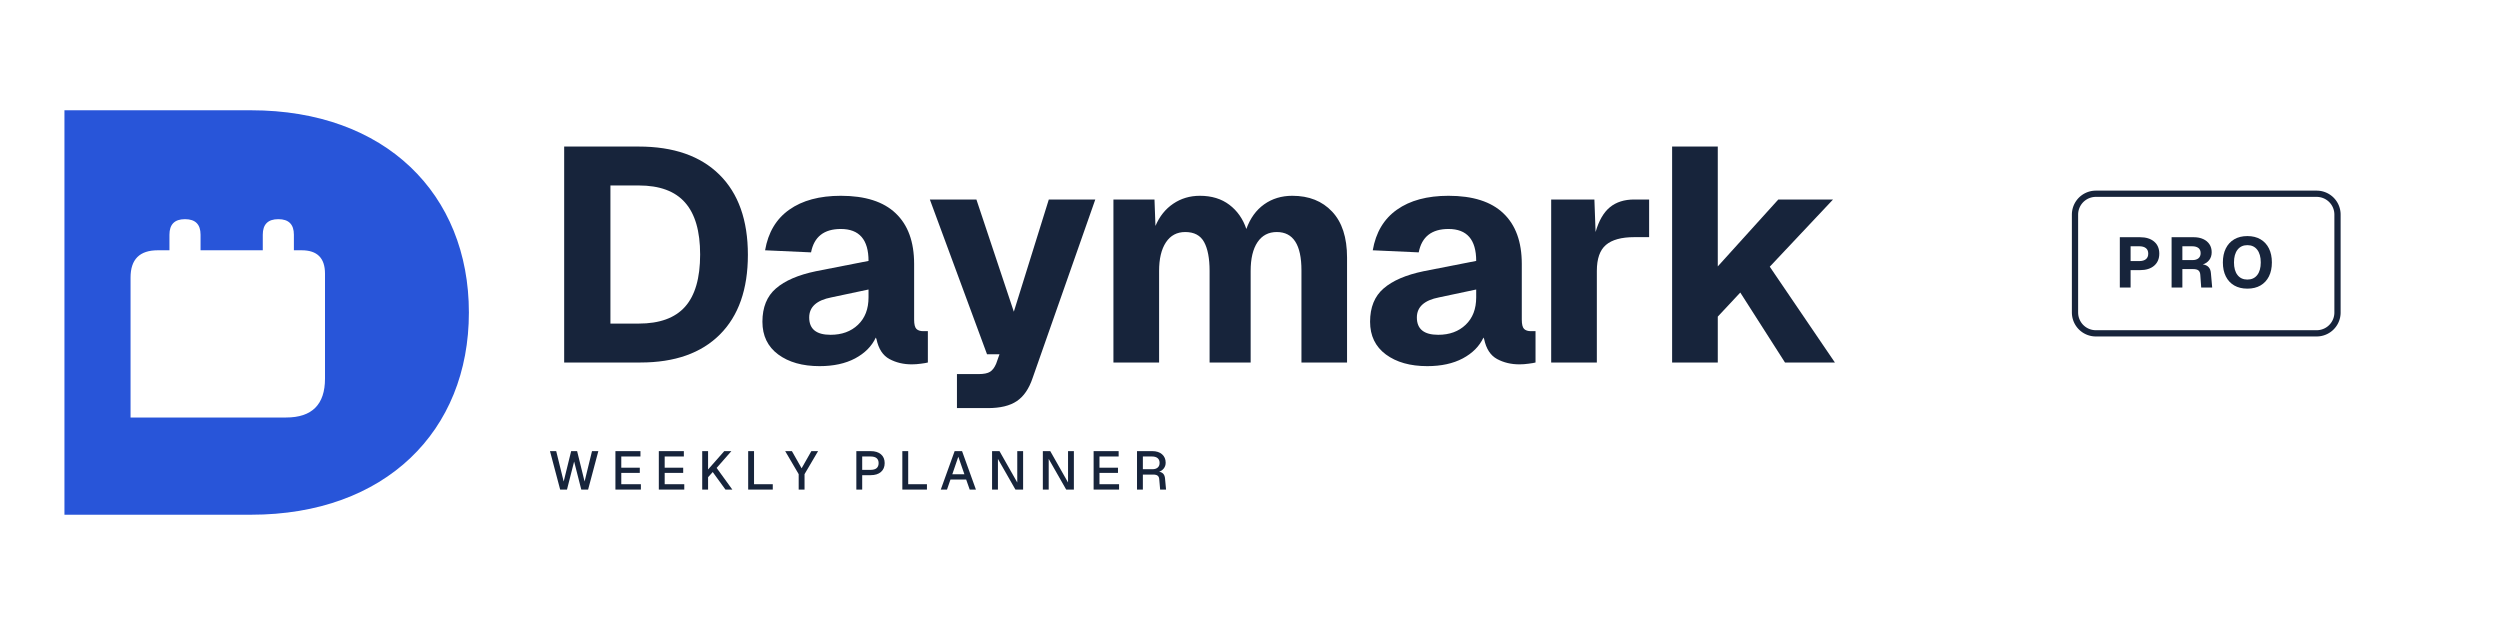
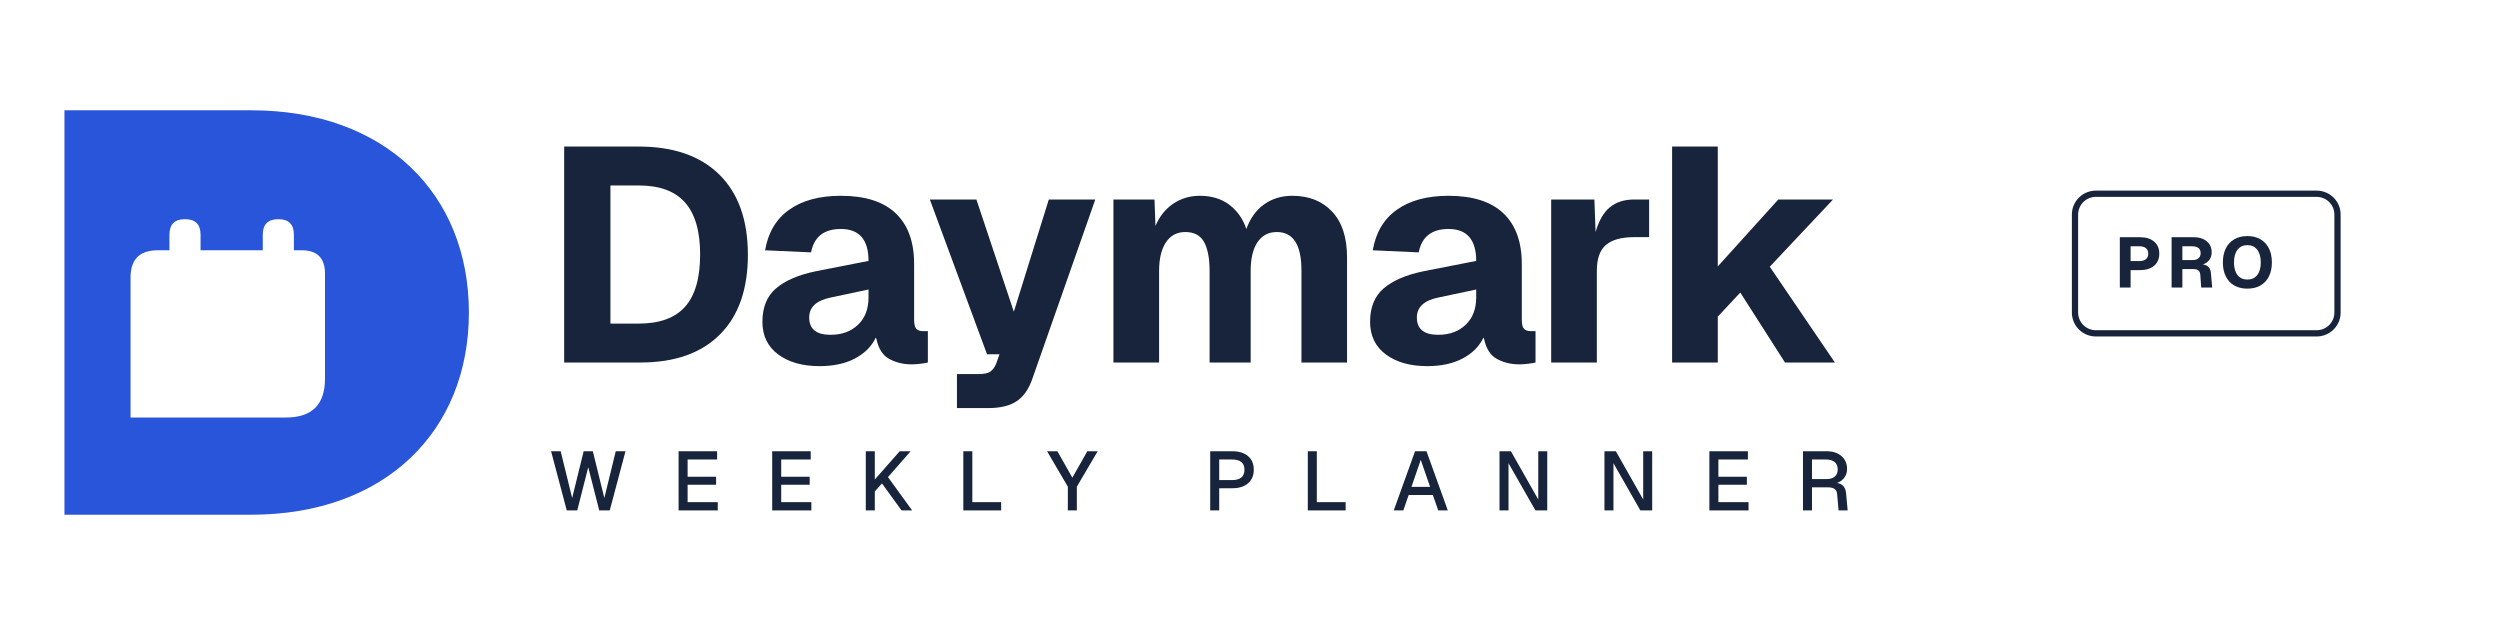
<svg xmlns="http://www.w3.org/2000/svg" width="1200" height="300" viewBox="0 0 1200 300">
  <path fill="#2855D9" transform="matrix(0.933333 0 0 0.933333 16 38)" d="M16 16L112 16C181 16 224 59 224 120C224 181 181 224 112 224L16 224L16 16ZM50 174L130 174Q150 174 150 154L150 100Q150 88 138 88L134 88L134 80Q134 72 126 72Q118 72 118 80L118 88L86 88L86 80Q86 72 78 72Q70 72 70 80L70 88L64 88Q50 88 50 102L50 174Z" fill-rule="evenodd" />
  <path fill="#17243B" transform="translate(260 174)" d="M10.8 0L10.8 -103.654L46.587 -103.654Q71.681 -103.654 85.333 -90.145Q98.985 -76.636 98.985 -51.685Q98.985 -26.876 85.547 -13.438Q72.109 0 47.443 0L10.8 0ZM33.007 -18.678L46.587 -18.678Q61.629 -18.678 68.83 -26.769Q76.065 -34.896 76.065 -51.827Q76.065 -68.616 68.83 -76.778Q61.629 -84.977 46.587 -84.977L33.007 -84.977L33.007 -18.678Z" />
  <path fill="#17243B" transform="translate(360.54 174)" d="M32.864 1.747Q20.603 1.747 13.01 -3.85Q5.418 -9.481 5.418 -19.569Q5.418 -29.941 11.905 -35.538Q18.393 -41.169 31.082 -43.807L56.354 -48.762Q56.354 -64.089 43.059 -64.089Q30.939 -64.089 28.765 -52.861L6.701 -53.859Q8.911 -66.727 18.321 -73.356Q27.731 -80.022 43.059 -80.022Q60.596 -80.022 69.4 -71.61Q78.24 -63.233 78.24 -47.3L78.24 -20.603Q78.24 -17.216 79.345 -16.111Q80.45 -15.042 82.624 -15.042L84.834 -15.042L84.834 0Q83.8 0.285 81.519 0.57Q79.273 0.891 77.099 0.891Q71.111 0.891 66.37 -1.675Q61.629 -4.242 60.168 -11.228L59.847 -11.977Q56.924 -5.703 49.902 -1.96Q42.916 1.747 32.864 1.747ZM38.104 -13.295Q46.267 -13.295 51.292 -18.107Q56.354 -22.919 56.354 -31.26L56.354 -35.039L38.532 -31.26Q27.874 -29.193 27.874 -21.601Q27.874 -13.295 38.104 -13.295Z" />
  <path fill="#17243B" transform="translate(443.26 174)" d="M16.076 21.886L16.076 5.561L26.413 5.561Q30.227 5.561 31.973 4.456Q33.72 3.351 34.896 0.57L36.5 -3.957L30.512 -3.957L3.065 -78.24L25.415 -78.24L43.379 -24.381L60.168 -78.24L82.481 -78.24L52.397 7.45Q49.795 15.185 44.805 18.535Q39.851 21.886 30.939 21.886L16.076 21.886Z" />
  <path fill="#17243B" transform="translate(524.82 174)" d="M9.624 0L9.624 -78.24L29.335 -78.24L29.799 -65.55Q32.722 -72.43 38.318 -76.208Q43.95 -80.022 51.114 -80.022Q59.562 -80.022 65.265 -75.709Q70.968 -71.396 73.428 -64.089Q76.208 -71.824 81.982 -75.923Q87.757 -80.022 95.492 -80.022Q107.468 -80.022 114.597 -72.43Q121.762 -64.837 121.762 -50.366L121.762 0L99.876 0L99.876 -44.235Q99.876 -62.627 88.042 -62.627Q82.054 -62.627 78.774 -57.744Q75.495 -52.861 75.495 -43.95L75.495 0L55.784 0L55.784 -43.95Q55.784 -53.003 53.146 -57.815Q50.508 -62.627 44.092 -62.627Q38.104 -62.627 34.825 -57.673Q31.545 -52.718 31.545 -43.95L31.545 0L9.624 0Z" />
  <path fill="#17243B" transform="translate(652.22 174)" d="M32.864 1.747Q20.603 1.747 13.01 -3.85Q5.418 -9.481 5.418 -19.569Q5.418 -29.941 11.905 -35.538Q18.393 -41.169 31.082 -43.807L56.354 -48.762Q56.354 -64.089 43.059 -64.089Q30.939 -64.089 28.765 -52.861L6.701 -53.859Q8.911 -66.727 18.321 -73.356Q27.731 -80.022 43.059 -80.022Q60.596 -80.022 69.4 -71.61Q78.24 -63.233 78.24 -47.3L78.24 -20.603Q78.24 -17.216 79.345 -16.111Q80.45 -15.042 82.624 -15.042L84.834 -15.042L84.834 0Q83.8 0.285 81.519 0.57Q79.273 0.891 77.099 0.891Q71.111 0.891 66.37 -1.675Q61.629 -4.242 60.168 -11.228L59.847 -11.977Q56.924 -5.703 49.902 -1.96Q42.916 1.747 32.864 1.747ZM38.104 -13.295Q46.267 -13.295 51.292 -18.107Q56.354 -22.919 56.354 -31.26L56.354 -35.039L38.532 -31.26Q27.874 -29.193 27.874 -21.601Q27.874 -13.295 38.104 -13.295Z" />
  <path fill="#17243B" transform="translate(734.94 174)" d="M9.624 0L9.624 -78.24L30.369 -78.24L30.939 -62.627Q33.292 -70.826 37.819 -74.533Q42.346 -78.24 49.51 -78.24L56.639 -78.24L56.639 -60.168L49.51 -60.168Q40.278 -60.168 35.894 -56.425Q31.545 -52.718 31.545 -43.95L31.545 0L9.624 0Z" />
  <path fill="#17243B" transform="translate(792.99 174)" d="M9.624 0L9.624 -103.654L31.545 -103.654L31.545 -46.124L60.596 -78.24L86.866 -78.24L56.497 -45.981L87.757 0L63.804 0L42.346 -33.577L31.545 -22.028L31.545 0L9.624 0Z" />
-   <path fill="#17243B" transform="translate(263 235)" d="M5.878 0L0.99 -18.459L3.98 -18.459L7.566 -3.872L11.153 -18.459L14.016 -18.459L17.602 -3.872L21.163 -18.459L24.204 -18.459L19.291 0L16.015 0L12.581 -13.47L9.153 0L5.878 0Z" />
-   <path fill="#17243B" transform="translate(293.17 235)" d="M2.234 0L2.234 -18.459L14.25 -18.459L14.25 -15.888L5.046 -15.888L5.046 -10.505L13.933 -10.505L13.933 -8.011L5.046 -8.011L5.046 -2.577L14.454 -2.577L14.454 0L2.234 0Z" />
-   <path fill="#17243B" transform="translate(314 235)" d="M2.234 0L2.234 -18.459L14.25 -18.459L14.25 -15.888L5.046 -15.888L5.046 -10.505L13.933 -10.505L13.933 -8.011L5.046 -8.011L5.046 -2.577L14.454 -2.577L14.454 0L2.234 0Z" />
-   <path fill="#17243B" transform="translate(334.83 235)" d="M2.234 0L2.234 -18.459L5.046 -18.459L5.046 -9.648L12.816 -18.459L16.225 -18.459L9.153 -10.397L16.694 0L13.387 0L7.281 -8.423L5.046 -5.929L5.046 0L2.234 0Z" />
-   <path fill="#17243B" transform="translate(356.89 235)" d="M2.234 0L2.234 -18.459L5.046 -18.459L5.046 -2.577L14.041 -2.577L14.041 0L2.234 0Z" />
-   <path fill="#17243B" transform="translate(377.05 235)" d="M6.316 0L6.316 -7.408L-0.159 -18.459L3.066 -18.459L7.725 -10.22L12.403 -18.459L15.628 -18.459L9.128 -7.408L9.128 0L6.316 0Z" />
-   <path fill="#17243B" transform="translate(408.81 235)" d="M2.234 0L2.234 -18.459L9.128 -18.459Q12.27 -18.459 14.047 -16.936Q15.831 -15.418 15.831 -12.714Q15.831 -10.01 14.047 -8.461Q12.27 -6.919 9.128 -6.919L5.046 -6.919L5.046 0L2.234 0ZM5.046 -9.464L9.045 -9.464Q12.924 -9.464 12.924 -12.714Q12.924 -15.888 9.045 -15.888L5.046 -15.888L5.046 -9.464Z" />
-   <path fill="#17243B" transform="translate(430.89 235)" d="M2.234 0L2.234 -18.459L5.046 -18.459L5.046 -2.577L14.041 -2.577L14.041 0L2.234 0Z" />
-   <path fill="#17243B" transform="translate(451.05 235)" d="M0.521 0L7.173 -18.459L10.74 -18.459L17.393 0L14.403 0L12.714 -4.812L5.173 -4.812L3.51 0L0.521 0ZM6.056 -7.357L11.857 -7.357L8.944 -15.78L6.056 -7.357Z" />
-   <path fill="#17243B" transform="translate(473.96 235)" d="M2.234 0L2.234 -18.459L5.795 -18.459L14.327 -3.409L14.327 -18.459L17.132 -18.459L17.132 0L13.444 0L5.046 -14.714L5.046 0L2.234 0Z" />
-   <path fill="#17243B" transform="translate(498.33 235)" d="M2.234 0L2.234 -18.459L5.795 -18.459L14.327 -3.409L14.327 -18.459L17.132 -18.459L17.132 0L13.444 0L5.046 -14.714L5.046 0L2.234 0Z" />
-   <path fill="#17243B" transform="translate(522.7 235)" d="M2.234 0L2.234 -18.459L14.25 -18.459L14.25 -15.888L5.046 -15.888L5.046 -10.505L13.933 -10.505L13.933 -8.011L5.046 -8.011L5.046 -2.577L14.454 -2.577L14.454 0L2.234 0Z" />
-   <path fill="#17243B" transform="translate(543.53 235)" d="M2.234 0L2.234 -18.459L9.591 -18.459Q12.53 -18.459 14.257 -16.948Q15.99 -15.444 15.99 -12.898Q15.99 -11.286 15.063 -10.125Q14.143 -8.969 12.841 -8.582Q14.117 -8.373 14.828 -7.592Q15.545 -6.811 15.679 -5.383L16.174 0L13.336 0L12.898 -5.021Q12.816 -6.138 12.137 -6.671Q11.464 -7.205 9.934 -7.205L5.046 -7.205L5.046 0L2.234 0ZM5.046 -9.775L9.648 -9.775Q11.229 -9.775 12.149 -10.556Q13.076 -11.337 13.076 -12.816Q13.076 -14.301 12.124 -15.095Q11.178 -15.888 9.414 -15.888L5.046 -15.888L5.046 -9.775Z" />
+   <path fill="#17243B" transform="translate(263 245)" d="M9.043 0L1.523 -28.398L6.123 -28.398L11.641 -5.957L17.158 -28.398L21.562 -28.398L27.08 -5.957L32.559 -28.398L37.236 -28.398L29.678 0L24.639 0L19.355 -20.723L14.082 0L9.043 0Z" />
+   <path fill="#17243B" transform="translate(322.288 245)" d="M3.438 0L3.438 -28.398L21.924 -28.398L21.924 -24.443L7.764 -24.443L7.764 -16.162L21.436 -16.162L21.436 -12.324L7.764 -12.324L7.764 -3.965L22.236 -3.965L22.236 0L3.438 0Z" />
+   <path fill="#17243B" transform="translate(367.217 245)" d="M3.438 0L3.438 -28.398L21.924 -28.398L21.924 -24.443L7.764 -24.443L7.764 -16.162L21.436 -16.162L21.436 -12.324L7.764 -12.324L7.764 -3.965L22.236 -3.965L22.236 0L3.438 0Z" />
+   <path fill="#17243B" transform="translate(412.145 245)" d="M3.438 0L3.438 -28.398L7.764 -28.398L7.764 -14.844L19.717 -28.398L24.961 -28.398L14.082 -15.996L25.684 0L20.596 0L11.201 -12.959L7.764 -9.121L7.764 0L3.438 0Z" />
+   <path fill="#17243B" transform="translate(458.954 245)" d="M3.438 0L3.438 -28.398L7.764 -28.398L7.764 -3.965L21.602 -3.965L21.602 0L3.438 0Z" />
+   <path fill="#17243B" transform="translate(502.842 245)" d="M9.717 0L9.717 -11.396L-0.244 -28.398L4.717 -28.398L11.885 -15.723L19.082 -28.398L24.043 -28.398L14.043 -11.396L14.043 0L9.717 0Z" />
+   <path fill="#17243B" transform="translate(577.459 245)" d="M3.438 0L3.438 -28.398L14.043 -28.398Q18.877 -28.398 21.611 -26.055Q24.355 -23.721 24.355 -19.561Q24.355 -15.4 21.611 -13.018Q18.877 -10.645 14.043 -10.645L7.764 -10.645L7.764 0L3.438 0ZM7.764 -14.561L13.916 -14.561Q19.883 -14.561 19.883 -19.561Q19.883 -24.443 13.916 -24.443L7.764 -24.443L7.764 -14.561Z" />
+   <path fill="#17243B" transform="translate(624.308 245)" d="M3.438 0L3.438 -28.398L7.764 -28.398L7.764 -3.965L21.602 -3.965L21.602 0L3.438 0Z" />
+   <path fill="#17243B" transform="translate(668.196 245)" d="M0.801 0L11.035 -28.398L16.523 -28.398L26.758 0L22.158 0L19.561 -7.402L7.959 -7.402L5.4 0L0.801 0ZM9.316 -11.318L18.242 -11.318L13.76 -24.277L9.316 -11.318Z" />
+   <path fill="#17243B" transform="translate(716.325 245)" d="M3.438 0L3.438 -28.398L8.916 -28.398L22.041 -5.244L22.041 -28.398L26.357 -28.398L26.357 0L20.684 0L7.764 -22.637L7.764 0L3.438 0Z" />
+   <path fill="#17243B" transform="translate(766.693 245)" d="M3.438 0L3.438 -28.398L8.916 -28.398L22.041 -5.244L22.041 -28.398L26.357 -28.398L26.357 0L20.684 0L7.764 -22.637L7.764 0L3.438 0Z" />
+   <path fill="#17243B" transform="translate(817.062 245)" d="M3.438 0L3.438 -28.398L21.924 -28.398L21.924 -24.443L7.764 -24.443L7.764 -16.162L21.436 -16.162L21.436 -12.324L7.764 -12.324L7.764 -3.965L22.236 -3.965L22.236 0L3.438 0Z" />
+   <path fill="#17243B" transform="translate(861.99 245)" d="M3.438 0L3.438 -28.398L14.756 -28.398Q19.277 -28.398 21.934 -26.074Q24.6 -23.76 24.6 -19.844Q24.6 -17.363 23.174 -15.576Q21.758 -13.799 19.756 -13.203Q21.719 -12.881 22.812 -11.68Q23.916 -10.479 24.121 -8.281L24.883 0L20.518 0L19.844 -7.725Q19.717 -9.443 18.672 -10.264Q17.637 -11.084 15.283 -11.084L7.764 -11.084L7.764 0L3.438 0ZM7.764 -15.039L14.844 -15.039Q17.275 -15.039 18.691 -16.24Q20.117 -17.441 20.117 -19.717Q20.117 -22.002 18.652 -23.223Q17.197 -24.443 14.482 -24.443L7.764 -24.443L7.764 -15.039Z" />
  <path fill="none" stroke="#17243B" stroke-width="3" stroke-miterlimit="4" d="M996 150L996 103Q996 102.755 996.012 102.509Q996.024 102.264 996.048 102.02Q996.072 101.776 996.108 101.533Q996.144 101.29 996.192 101.049Q996.24 100.808 996.3 100.57Q996.359 100.332 996.43 100.097Q996.502 99.862 996.584 99.631Q996.667 99.4 996.761 99.173Q996.855 98.946 996.96 98.724Q997.065 98.503 997.181 98.286Q997.296 98.07 997.423 97.859Q997.549 97.648 997.685 97.444Q997.822 97.24 997.968 97.043Q998.114 96.846 998.27 96.656Q998.426 96.466 998.59 96.284Q998.755 96.103 998.929 95.929Q999.102 95.755 999.284 95.59Q999.466 95.426 999.656 95.27Q999.846 95.114 1000.043 94.968Q1000.24 94.822 1000.444 94.685Q1000.648 94.549 1000.859 94.423Q1001.069 94.297 1001.286 94.181Q1001.502 94.065 1001.724 93.96Q1001.946 93.855 1002.173 93.761Q1002.4 93.667 1002.631 93.585Q1002.862 93.502 1003.097 93.431Q1003.332 93.359 1003.57 93.3Q1003.808 93.24 1004.049 93.192Q1004.29 93.144 1004.533 93.108Q1004.775 93.072 1005.02 93.048Q1005.264 93.024 1005.509 93.012Q1005.755 93 1006 93L1112 93Q1112.245 93 1112.491 93.012Q1112.736 93.024 1112.98 93.048Q1113.224 93.072 1113.467 93.108Q1113.71 93.144 1113.951 93.192Q1114.191 93.24 1114.43 93.3Q1114.668 93.359 1114.903 93.431Q1115.138 93.502 1115.369 93.585Q1115.6 93.667 1115.827 93.761Q1116.053 93.855 1116.275 93.96Q1116.497 94.065 1116.714 94.181Q1116.93 94.297 1117.141 94.423Q1117.352 94.549 1117.556 94.685Q1117.76 94.822 1117.957 94.968Q1118.154 95.114 1118.344 95.27Q1118.534 95.426 1118.716 95.59Q1118.898 95.755 1119.071 95.929Q1119.245 96.103 1119.409 96.284Q1119.574 96.466 1119.73 96.656Q1119.886 96.846 1120.032 97.043Q1120.178 97.24 1120.315 97.444Q1120.451 97.648 1120.577 97.859Q1120.704 98.07 1120.819 98.286Q1120.935 98.503 1121.04 98.724Q1121.145 98.946 1121.239 99.173Q1121.333 99.4 1121.415 99.631Q1121.498 99.862 1121.569 100.097Q1121.641 100.332 1121.7 100.57Q1121.76 100.808 1121.808 101.049Q1121.856 101.29 1121.892 101.533Q1121.928 101.776 1121.952 102.02Q1121.976 102.264 1121.988 102.509Q1122 102.755 1122 103L1122 150Q1122 150.245 1121.988 150.491Q1121.976 150.736 1121.952 150.98Q1121.928 151.224 1121.892 151.467Q1121.856 151.71 1121.808 151.951Q1121.76 152.192 1121.7 152.43Q1121.641 152.668 1121.569 152.903Q1121.498 153.138 1121.415 153.369Q1121.333 153.6 1121.239 153.827Q1121.145 154.054 1121.04 154.276Q1120.935 154.497 1120.819 154.714Q1120.704 154.93 1120.577 155.141Q1120.451 155.352 1120.315 155.556Q1120.178 155.76 1120.032 155.957Q1119.886 156.154 1119.73 156.344Q1119.574 156.534 1119.409 156.716Q1119.245 156.897 1119.071 157.071Q1118.898 157.245 1118.716 157.41Q1118.534 157.574 1118.344 157.73Q1118.154 157.886 1117.957 158.032Q1117.76 158.178 1117.556 158.315Q1117.352 158.451 1117.141 158.577Q1116.93 158.703 1116.714 158.819Q1116.498 158.935 1116.275 159.04Q1116.054 159.145 1115.827 159.239Q1115.6 159.333 1115.369 159.415Q1115.138 159.498 1114.903 159.569Q1114.668 159.641 1114.43 159.7Q1114.191 159.76 1113.951 159.808Q1113.71 159.856 1113.467 159.892Q1113.224 159.928 1112.98 159.952Q1112.736 159.976 1112.491 159.988Q1112.245 160 1112 160L1006 160Q1005.755 160 1005.509 159.988Q1005.264 159.976 1005.02 159.952Q1004.775 159.928 1004.533 159.892Q1004.29 159.856 1004.049 159.808Q1003.808 159.76 1003.57 159.7Q1003.332 159.641 1003.097 159.569Q1002.862 159.498 1002.631 159.415Q1002.4 159.333 1002.173 159.239Q1001.946 159.145 1001.724 159.04Q1001.502 158.935 1001.286 158.819Q1001.069 158.703 1000.859 158.577Q1000.648 158.451 1000.444 158.315Q1000.24 158.178 1000.043 158.032Q999.846 157.886 999.656 157.73Q999.466 157.574 999.284 157.41Q999.102 157.245 998.929 157.071Q998.755 156.897 998.59 156.716Q998.426 156.534 998.27 156.344Q998.114 156.154 997.968 155.957Q997.822 155.76 997.685 155.556Q997.549 155.352 997.423 155.141Q997.296 154.93 997.181 154.714Q997.065 154.497 996.96 154.276Q996.855 154.054 996.761 153.827Q996.667 153.6 996.584 153.369Q996.502 153.138 996.431 152.903Q996.359 152.668 996.3 152.43Q996.24 152.192 996.192 151.951Q996.144 151.71 996.108 151.467Q996.072 151.224 996.048 150.98Q996.024 150.736 996.012 150.491Q996 150.245 996 150Z" />
  <path fill="#17243B" transform="translate(1015 138)" d="M2.515 0L2.515 -24.139L12.169 -24.139Q16.527 -24.139 18.992 -22.03Q21.458 -19.922 21.458 -16.253Q21.458 -12.584 18.992 -10.459Q16.527 -8.334 12.169 -8.334L7.687 -8.334L7.687 0L2.515 0ZM7.687 -12.684L11.87 -12.684Q13.904 -12.684 15.024 -13.58Q16.153 -14.485 16.153 -16.253Q16.153 -18.021 15.024 -18.901Q13.904 -19.789 11.87 -19.789L7.687 -19.789L7.687 -12.684Z" />
  <path fill="#17243B" transform="translate(1039.85 138)" d="M2.515 0L2.515 -24.139L13.09 -24.139Q15.738 -24.139 17.672 -23.25Q19.615 -22.371 20.686 -20.752Q21.756 -19.142 21.756 -16.934Q21.756 -14.726 20.586 -13.19Q19.416 -11.663 17.506 -11.082Q21.084 -10.575 21.383 -6.939L21.997 0L16.726 0L16.286 -6.118Q16.187 -7.512 15.415 -8.176Q14.651 -8.84 12.816 -8.84L7.687 -8.84L7.687 0L2.515 0ZM7.687 -13.157L12.509 -13.157Q14.385 -13.157 15.415 -14.02Q16.452 -14.892 16.452 -16.494Q16.452 -18.121 15.398 -18.951Q14.352 -19.789 12.343 -19.789L7.687 -19.789L7.687 -13.157Z" />
  <path fill="#17243B" transform="translate(1065.55 138)" d="M13.19 0.548Q9.521 0.548 6.881 -0.979Q4.25 -2.515 2.839 -5.337Q1.428 -8.16 1.428 -12.036Q1.428 -15.913 2.839 -18.751Q4.25 -21.59 6.881 -23.134Q9.521 -24.687 13.19 -24.687Q16.867 -24.687 19.499 -23.134Q22.13 -21.59 23.541 -18.751Q24.952 -15.913 24.952 -12.036Q24.952 -8.16 23.541 -5.337Q22.13 -2.515 19.499 -0.979Q16.867 0.548 13.19 0.548ZM13.19 -3.81Q16.22 -3.81 17.913 -5.968Q19.615 -8.126 19.615 -12.036Q19.615 -15.946 17.913 -18.137Q16.22 -20.329 13.19 -20.329Q10.168 -20.329 8.467 -18.137Q6.765 -15.946 6.765 -12.036Q6.765 -8.126 8.467 -5.968Q10.168 -3.81 13.19 -3.81Z" />
</svg>
